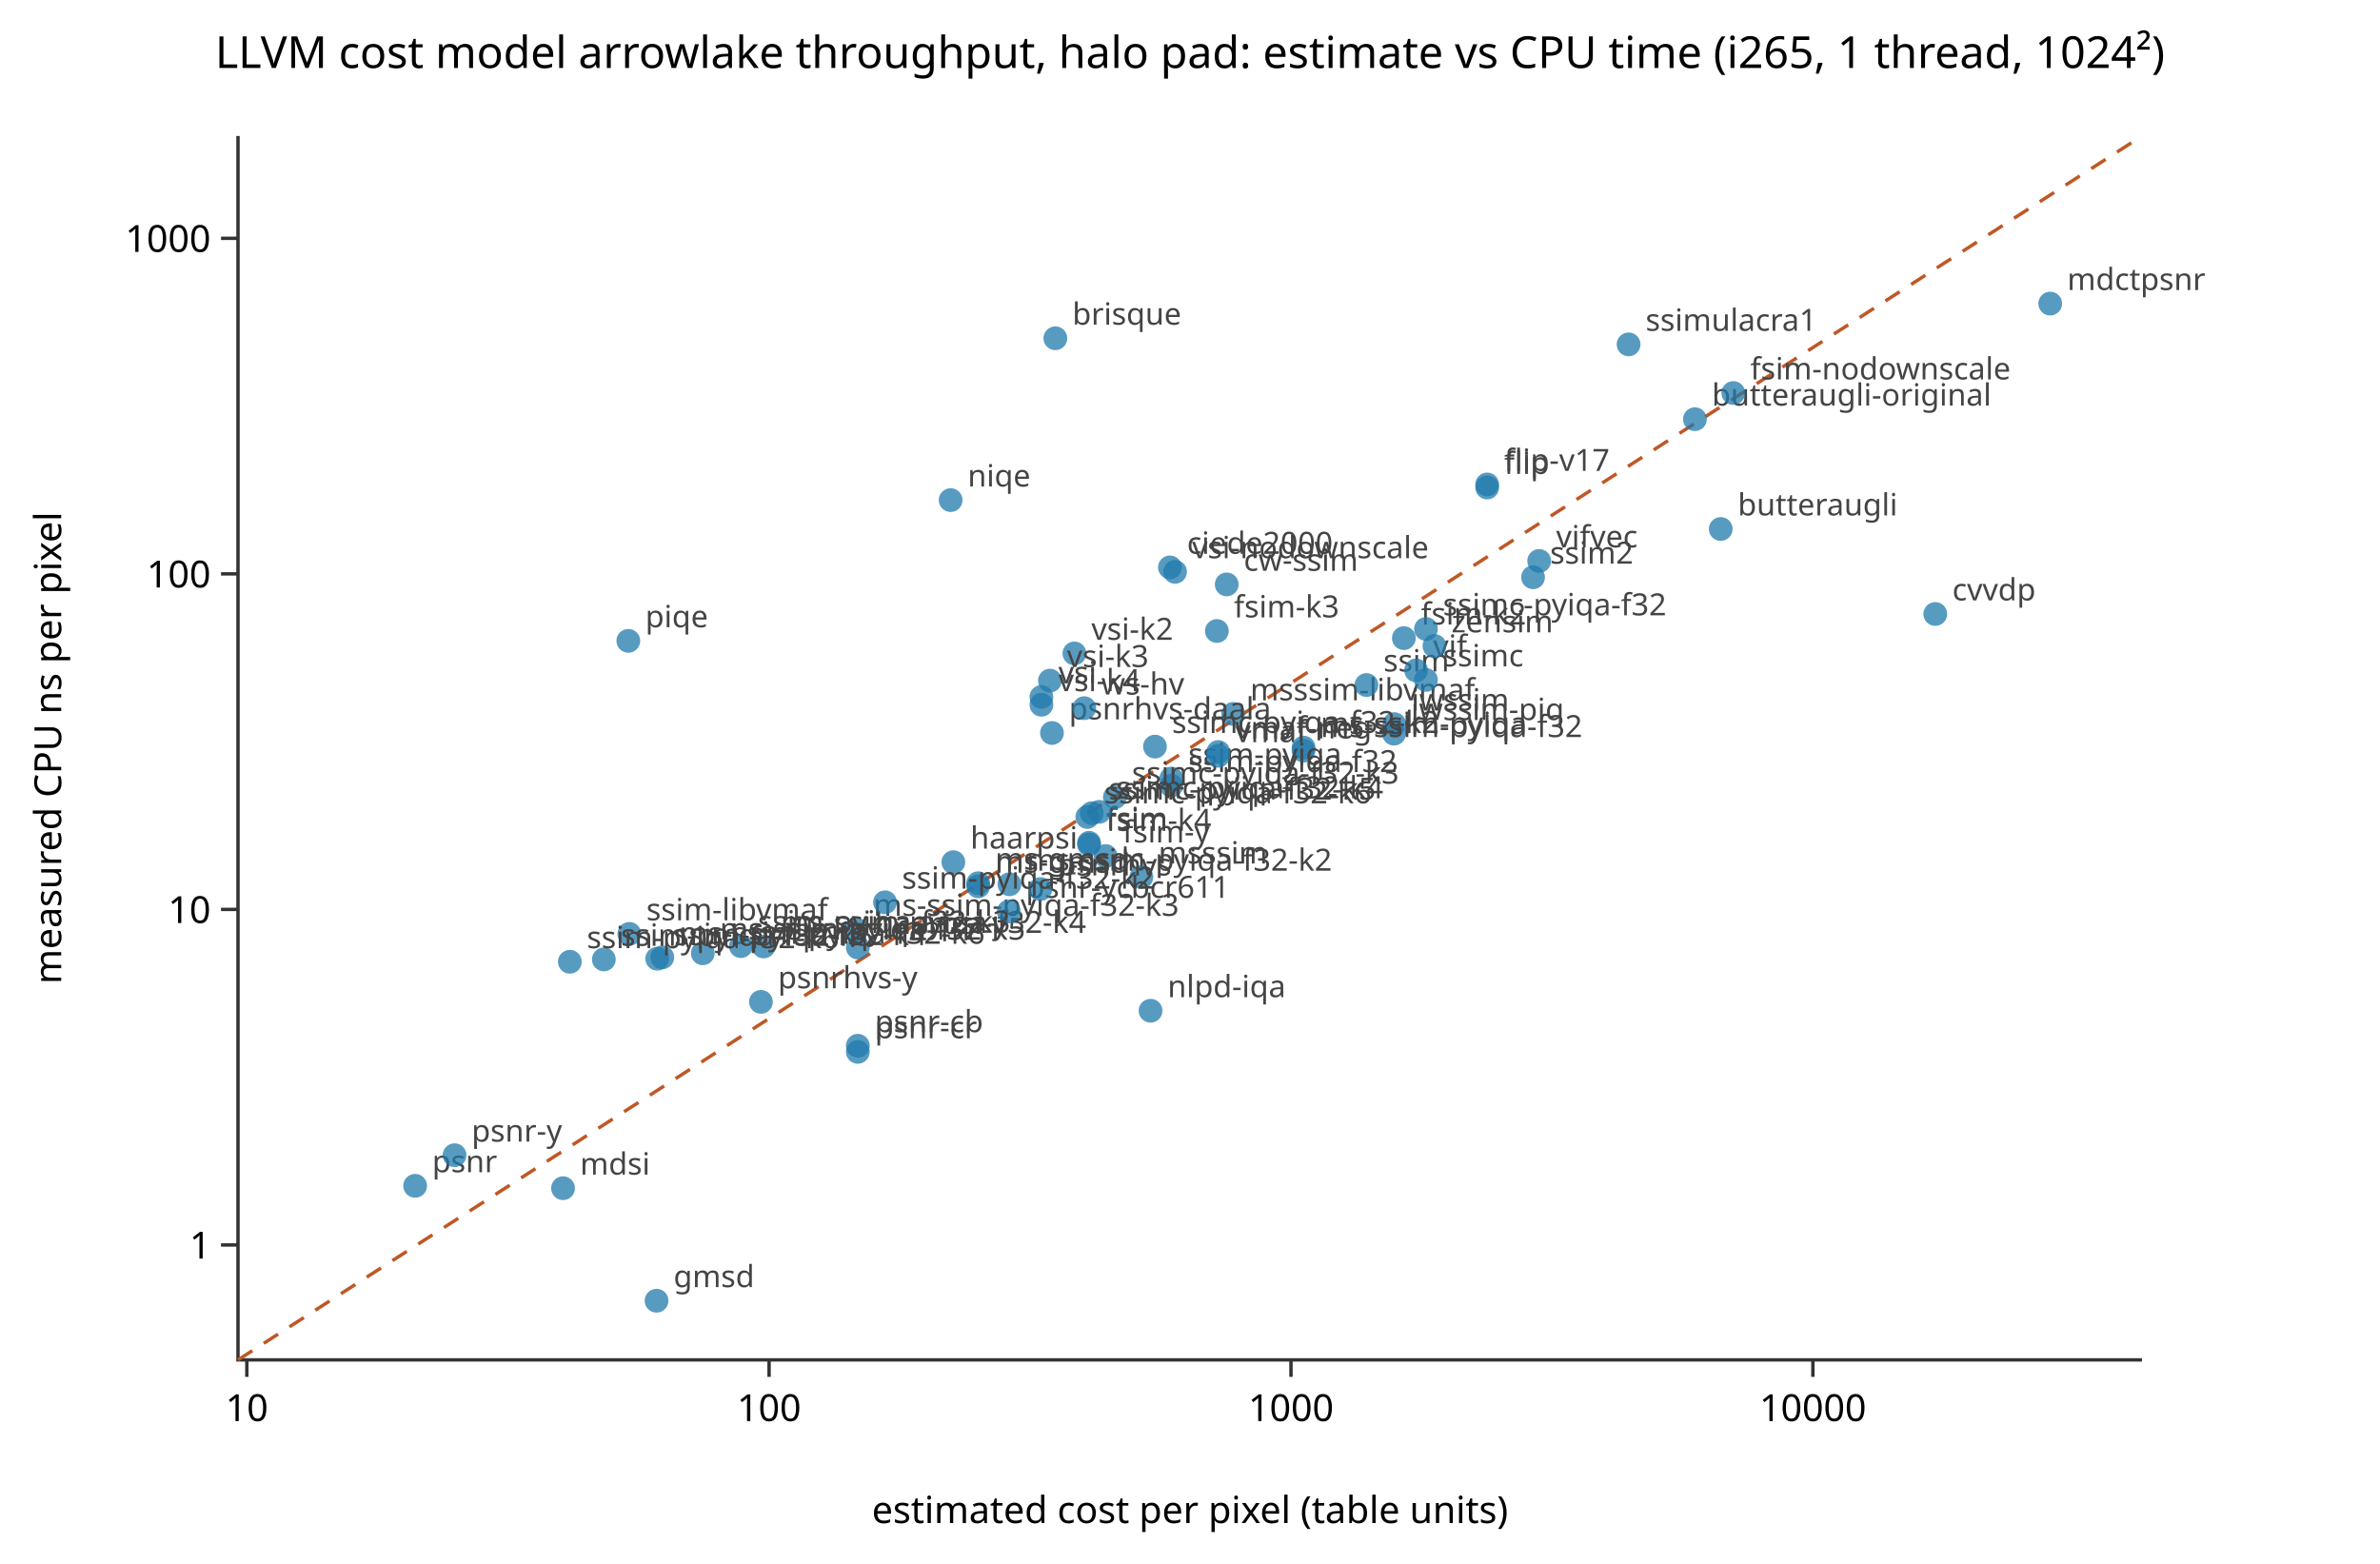
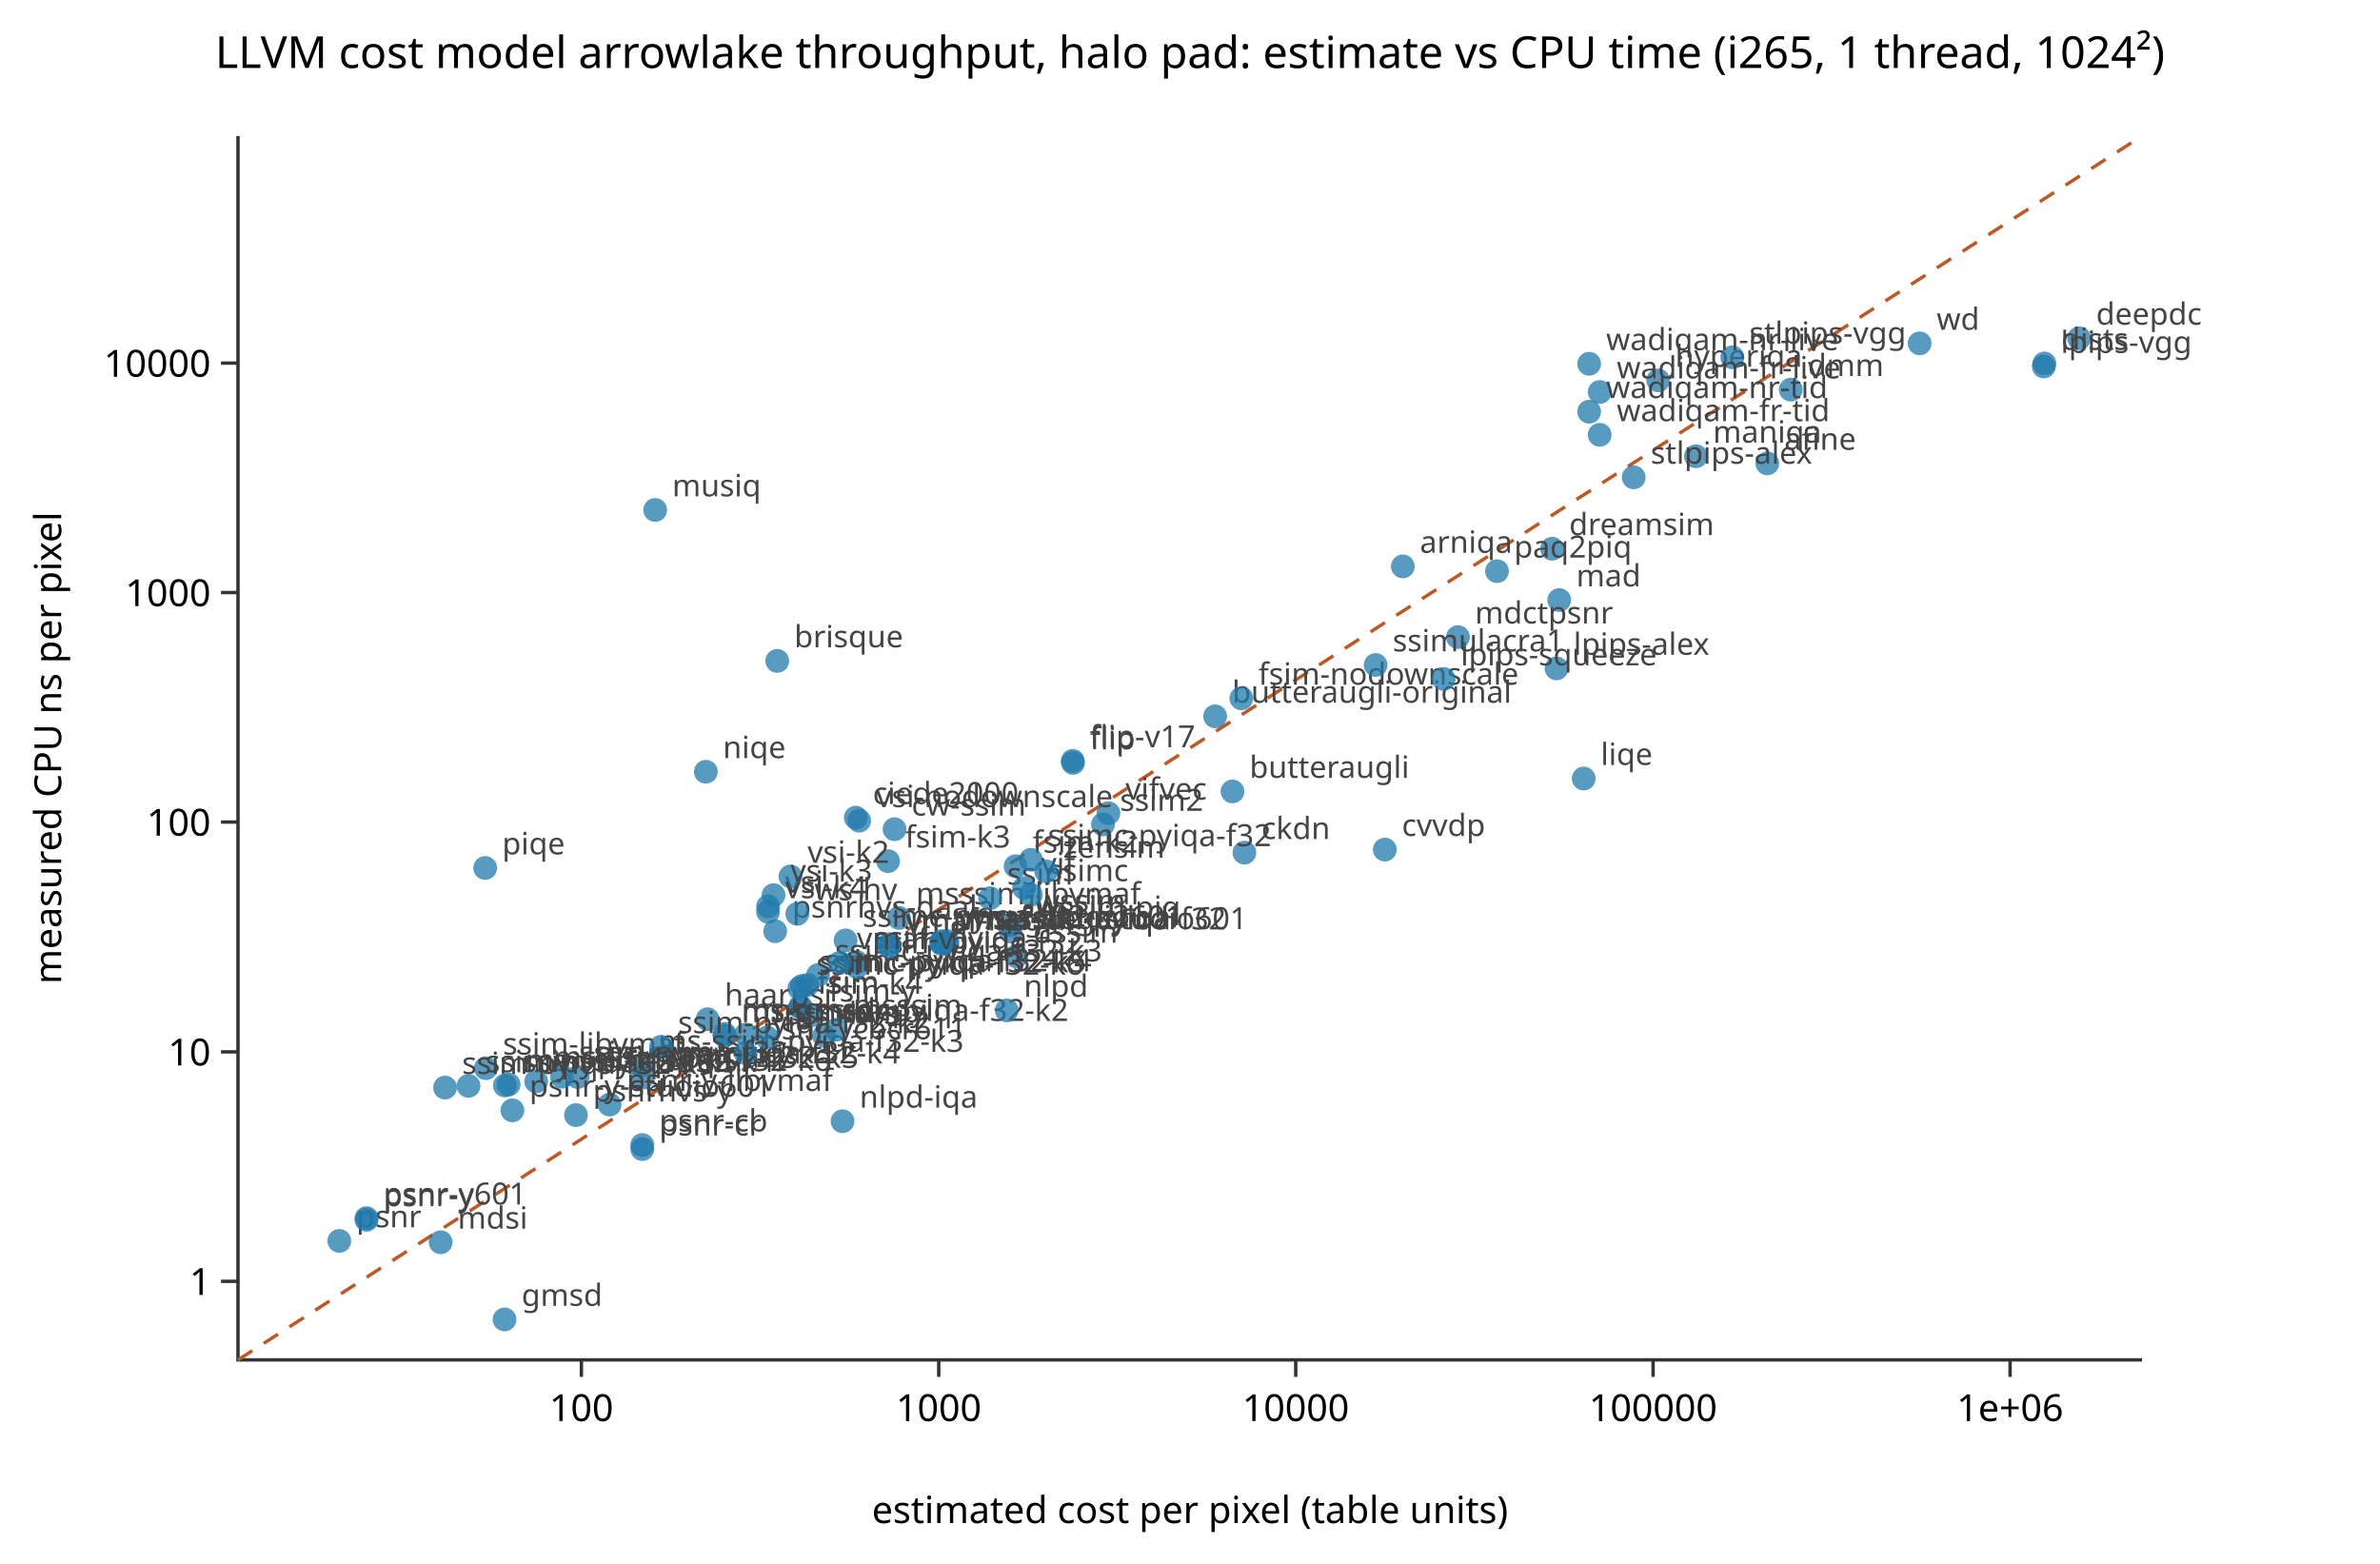
<svg xmlns="http://www.w3.org/2000/svg" viewBox="0 0 700 460" font-family="sans-serif" font-size="11">
  <rect width="700" height="460" fill="white" />
  <text x="350" y="20" text-anchor="middle" font-size="13">LLVM cost model arrowlake throughput, halo pad: estimate vs CPU time (i265, 1 thread, 1024²)</text>
  <path d="M70 40V400H630" fill="none" stroke="#333" />
-   <path d="M72.6 400v5" stroke="#333" />
-   <text x="72.6" y="418" text-anchor="middle">10</text>
-   <path d="M226.2 400v5" stroke="#333" />
-   <text x="226.2" y="418" text-anchor="middle">100</text>
-   <path d="M379.7 400v5" stroke="#333" />
-   <text x="379.7" y="418" text-anchor="middle">1000</text>
-   <path d="M533.2 400v5" stroke="#333" />
-   <text x="533.2" y="418" text-anchor="middle">10000</text>
-   <path d="M65 366.2h5" stroke="#333" />
-   <text x="62" y="370.2" text-anchor="end">1</text>
-   <path d="M65 267.5h5" stroke="#333" />
-   <text x="62" y="271.5" text-anchor="end">10</text>
-   <path d="M65 168.8h5" stroke="#333" />
-   <text x="62" y="172.8" text-anchor="end">100</text>
-   <path d="M65 70.1h5" stroke="#333" />
-   <text x="62" y="74.1" text-anchor="end">1000</text>
+   <path d="M171.0 400v5" stroke="#333" />
+   <text x="171.0" y="418" text-anchor="middle">100</text>
+   <path d="M276.1 400v5" stroke="#333" />
+   <text x="276.1" y="418" text-anchor="middle">1000</text>
+   <path d="M381.1 400v5" stroke="#333" />
+   <text x="381.1" y="418" text-anchor="middle">10000</text>
+   <path d="M486.2 400v5" stroke="#333" />
+   <text x="486.2" y="418" text-anchor="middle">100000</text>
+   <path d="M591.2 400v5" stroke="#333" />
+   <text x="591.2" y="418" text-anchor="middle">1e+06</text>
+   <path d="M65 376.9h5" stroke="#333" />
+   <text x="62" y="380.9" text-anchor="end">1</text>
+   <path d="M65 309.4h5" stroke="#333" />
+   <text x="62" y="313.4" text-anchor="end">10</text>
+   <path d="M65 241.8h5" stroke="#333" />
+   <text x="62" y="245.8" text-anchor="end">100</text>
+   <path d="M65 174.3h5" stroke="#333" />
+   <text x="62" y="178.3" text-anchor="end">1000</text>
+   <path d="M65 106.8h5" stroke="#333" />
+   <text x="62" y="110.8" text-anchor="end">10000</text>
  <path d="M70.0 400.0L630.0 40.0" stroke="#bf5825" stroke-dasharray="5 4" />
-   <circle cx="310.4" cy="99.5" r="3.5" fill="#2179ac" fill-opacity=".75" />
-   <text x="315.4" y="95.5" font-size="9" fill="#444">brisque</text>
-   <circle cx="506.1" cy="155.6" r="3.5" fill="#2179ac" fill-opacity=".75" />
-   <text x="511.1" y="151.6" font-size="9" fill="#444">butteraugli</text>
-   <circle cx="498.5" cy="123.3" r="3.5" fill="#2179ac" fill-opacity=".75" />
-   <text x="503.5" y="119.3" font-size="9" fill="#444">butteraugli-original</text>
-   <circle cx="344.1" cy="166.9" r="3.5" fill="#2179ac" fill-opacity=".75" />
-   <text x="349.1" y="162.9" font-size="9" fill="#444">ciede2000</text>
-   <circle cx="569.2" cy="180.6" r="3.5" fill="#2179ac" fill-opacity=".75" />
-   <text x="574.2" y="176.6" font-size="9" fill="#444">cvvdp</text>
-   <circle cx="360.8" cy="171.9" r="3.5" fill="#2179ac" fill-opacity=".75" />
-   <text x="365.8" y="167.9" font-size="9" fill="#444">cw-ssim</text>
-   <circle cx="437.4" cy="143.4" r="3.5" fill="#2179ac" fill-opacity=".75" />
-   <text x="442.4" y="139.4" font-size="9" fill="#444">flip</text>
-   <circle cx="437.4" cy="142.5" r="3.5" fill="#2179ac" fill-opacity=".75" />
-   <text x="442.4" y="138.5" font-size="9" fill="#444">flip-v17</text>
-   <circle cx="320.3" cy="247.9" r="3.5" fill="#2179ac" fill-opacity=".75" />
-   <text x="325.3" y="243.9" font-size="9" fill="#444">fsim</text>
-   <circle cx="412.9" cy="187.7" r="3.5" fill="#2179ac" fill-opacity=".75" />
-   <text x="417.9" y="183.7" font-size="9" fill="#444">fsim-k2</text>
-   <circle cx="357.9" cy="185.6" r="3.5" fill="#2179ac" fill-opacity=".75" />
-   <text x="362.9" y="181.6" font-size="9" fill="#444">fsim-k3</text>
-   <circle cx="320.3" cy="248.4" r="3.5" fill="#2179ac" fill-opacity=".75" />
-   <text x="325.3" y="244.4" font-size="9" fill="#444">fsim-k4</text>
-   <circle cx="509.8" cy="115.6" r="3.5" fill="#2179ac" fill-opacity=".75" />
-   <text x="514.8" y="111.6" font-size="9" fill="#444">fsim-nodownscale</text>
-   <circle cx="325.2" cy="251.8" r="3.5" fill="#2179ac" fill-opacity=".75" />
-   <text x="330.2" y="247.8" font-size="9" fill="#444">fsim-y</text>
-   <circle cx="193.1" cy="382.6" r="3.5" fill="#2179ac" fill-opacity=".75" />
-   <text x="198.1" y="378.6" font-size="9" fill="#444">gmsd</text>
-   <circle cx="280.4" cy="253.6" r="3.5" fill="#2179ac" fill-opacity=".75" />
-   <text x="285.4" y="249.6" font-size="9" fill="#444">haarpsi</text>
-   <circle cx="252.3" cy="278.7" r="3.5" fill="#2179ac" fill-opacity=".75" />
-   <text x="257.3" y="274.7" font-size="9" fill="#444">haarpsi-y</text>
-   <circle cx="410.1" cy="213.0" r="3.5" fill="#2179ac" fill-opacity=".75" />
-   <text x="415.1" y="209.0" font-size="9" fill="#444">iwssim</text>
-   <circle cx="410.0" cy="215.8" r="3.5" fill="#2179ac" fill-opacity=".75" />
-   <text x="415.0" y="211.8" font-size="9" fill="#444">iwssim-piq</text>
-   <circle cx="603.0" cy="89.3" r="3.5" fill="#2179ac" fill-opacity=".75" />
-   <text x="608.0" y="85.3" font-size="9" fill="#444">mdctpsnr</text>
-   <circle cx="165.6" cy="349.5" r="3.5" fill="#2179ac" fill-opacity=".75" />
-   <text x="170.6" y="345.5" font-size="9" fill="#444">mdsi</text>
-   <circle cx="287.7" cy="260.7" r="3.5" fill="#2179ac" fill-opacity=".75" />
-   <text x="292.7" y="256.7" font-size="9" fill="#444">ms-gmsd</text>
-   <circle cx="287.7" cy="259.8" r="3.5" fill="#2179ac" fill-opacity=".75" />
-   <text x="292.7" y="255.8" font-size="9" fill="#444">ms-gmsdc</text>
-   <circle cx="383.4" cy="219.9" r="3.5" fill="#2179ac" fill-opacity=".75" />
-   <text x="388.4" y="215.9" font-size="9" fill="#444">ms-ssim-pyiqa</text>
-   <circle cx="383.4" cy="220.8" r="3.5" fill="#2179ac" fill-opacity=".75" />
-   <text x="388.4" y="216.8" font-size="9" fill="#444">ms-ssim-pyiqa-f32</text>
-   <circle cx="296.9" cy="260.1" r="3.5" fill="#2179ac" fill-opacity=".75" />
-   <text x="301.9" y="256.1" font-size="9" fill="#444">ms-ssim-pyiqa-f32-k2</text>
-   <circle cx="251.9" cy="273.4" r="3.5" fill="#2179ac" fill-opacity=".75" />
-   <text x="256.9" y="269.4" font-size="9" fill="#444">ms-ssim-pyiqa-f32-k3</text>
-   <circle cx="224.6" cy="278.4" r="3.5" fill="#2179ac" fill-opacity=".75" />
-   <text x="229.6" y="274.4" font-size="9" fill="#444">ms-ssim-pyiqa-f32-k4</text>
-   <circle cx="206.7" cy="280.4" r="3.5" fill="#2179ac" fill-opacity=".75" />
-   <text x="211.7" y="276.4" font-size="9" fill="#444">ms-ssim-pyiqa-f32-k5</text>
-   <circle cx="194.8" cy="281.6" r="3.5" fill="#2179ac" fill-opacity=".75" />
-   <text x="199.8" y="277.6" font-size="9" fill="#444">ms-ssim-pyiqa-f32-k6</text>
-   <circle cx="335.7" cy="258.0" r="3.5" fill="#2179ac" fill-opacity=".75" />
-   <text x="340.7" y="254.0" font-size="9" fill="#444">msssim</text>
-   <circle cx="362.7" cy="210.0" r="3.5" fill="#2179ac" fill-opacity=".75" />
-   <text x="367.7" y="206.0" font-size="9" fill="#444">msssim-libvmaf</text>
-   <circle cx="279.6" cy="147.1" r="3.5" fill="#2179ac" fill-opacity=".75" />
-   <text x="284.6" y="143.1" font-size="9" fill="#444">niqe</text>
-   <circle cx="338.4" cy="297.3" r="3.5" fill="#2179ac" fill-opacity=".75" />
-   <text x="343.4" y="293.3" font-size="9" fill="#444">nlpd-iqa</text>
-   <circle cx="184.8" cy="188.5" r="3.5" fill="#2179ac" fill-opacity=".75" />
-   <text x="189.8" y="184.5" font-size="9" fill="#444">piqe</text>
-   <circle cx="122.1" cy="348.8" r="3.5" fill="#2179ac" fill-opacity=".75" />
-   <text x="127.1" y="344.8" font-size="9" fill="#444">psnr</text>
-   <circle cx="252.3" cy="307.6" r="3.5" fill="#2179ac" fill-opacity=".75" />
-   <text x="257.3" y="303.6" font-size="9" fill="#444">psnr-cb</text>
-   <circle cx="252.3" cy="309.4" r="3.5" fill="#2179ac" fill-opacity=".75" />
-   <text x="257.3" y="305.4" font-size="9" fill="#444">psnr-cr</text>
-   <circle cx="133.7" cy="339.8" r="3.5" fill="#2179ac" fill-opacity=".75" />
-   <text x="138.7" y="335.8" font-size="9" fill="#444">psnr-y</text>
-   <circle cx="296.7" cy="268.1" r="3.5" fill="#2179ac" fill-opacity=".75" />
-   <text x="301.7" y="264.1" font-size="9" fill="#444">psnr-ycbcr611</text>
-   <circle cx="306.0" cy="261.5" r="3.5" fill="#2179ac" fill-opacity=".75" />
-   <text x="311.0" y="257.5" font-size="9" fill="#444">psnrhvs</text>
-   <circle cx="309.4" cy="215.6" r="3.5" fill="#2179ac" fill-opacity=".75" />
-   <text x="314.4" y="211.6" font-size="9" fill="#444">psnrhvs-daala</text>
-   <circle cx="223.8" cy="294.7" r="3.5" fill="#2179ac" fill-opacity=".75" />
-   <text x="228.8" y="290.7" font-size="9" fill="#444">psnrhvs-y</text>
-   <circle cx="401.9" cy="201.5" r="3.5" fill="#2179ac" fill-opacity=".75" />
-   <text x="406.9" y="197.5" font-size="9" fill="#444">ssim</text>
-   <circle cx="185.1" cy="274.7" r="3.5" fill="#2179ac" fill-opacity=".75" />
-   <text x="190.1" y="270.7" font-size="9" fill="#444">ssim-libvmaf</text>
-   <circle cx="344.5" cy="229.0" r="3.5" fill="#2179ac" fill-opacity=".75" />
-   <text x="349.5" y="225.0" font-size="9" fill="#444">ssim-pyiqa</text>
-   <circle cx="344.5" cy="231.1" r="3.5" fill="#2179ac" fill-opacity=".75" />
-   <text x="349.5" y="227.1" font-size="9" fill="#444">ssim-pyiqa-f32</text>
-   <circle cx="260.3" cy="265.4" r="3.5" fill="#2179ac" fill-opacity=".75" />
-   <text x="265.3" y="261.4" font-size="9" fill="#444">ssim-pyiqa-f32-k2</text>
-   <circle cx="217.9" cy="278.3" r="3.5" fill="#2179ac" fill-opacity=".75" />
-   <text x="222.9" y="274.3" font-size="9" fill="#444">ssim-pyiqa-f32-k3</text>
-   <circle cx="193.3" cy="282.0" r="3.5" fill="#2179ac" fill-opacity=".75" />
-   <text x="198.3" y="278.0" font-size="9" fill="#444">ssim-pyiqa-f32-k4</text>
-   <circle cx="177.6" cy="282.2" r="3.5" fill="#2179ac" fill-opacity=".75" />
-   <text x="182.6" y="278.2" font-size="9" fill="#444">ssim-pyiqa-f32-k5</text>
-   <circle cx="167.6" cy="282.9" r="3.5" fill="#2179ac" fill-opacity=".75" />
-   <text x="172.6" y="278.9" font-size="9" fill="#444">ssim-pyiqa-f32-k6</text>
-   <circle cx="450.9" cy="169.8" r="3.5" fill="#2179ac" fill-opacity=".75" />
-   <text x="455.9" y="165.8" font-size="9" fill="#444">ssim2</text>
-   <circle cx="419.4" cy="200.0" r="3.5" fill="#2179ac" fill-opacity=".75" />
-   <text x="424.4" y="196.0" font-size="9" fill="#444">ssimc</text>
-   <circle cx="419.4" cy="185.0" r="3.5" fill="#2179ac" fill-opacity=".75" />
-   <text x="424.4" y="181.0" font-size="9" fill="#444">ssimc-pyiqa-f32</text>
-   <circle cx="339.7" cy="219.6" r="3.5" fill="#2179ac" fill-opacity=".75" />
-   <text x="344.7" y="215.6" font-size="9" fill="#444">ssimc-pyiqa-f32-k2</text>
-   <circle cx="327.9" cy="234.5" r="3.5" fill="#2179ac" fill-opacity=".75" />
-   <text x="332.9" y="230.5" font-size="9" fill="#444">ssimc-pyiqa-f32-k3</text>
-   <circle cx="323.3" cy="238.8" r="3.5" fill="#2179ac" fill-opacity=".75" />
-   <text x="328.3" y="234.8" font-size="9" fill="#444">ssimc-pyiqa-f32-k4</text>
-   <circle cx="321.1" cy="239.2" r="3.5" fill="#2179ac" fill-opacity=".75" />
-   <text x="326.1" y="235.2" font-size="9" fill="#444">ssimc-pyiqa-f32-k5</text>
-   <circle cx="319.8" cy="240.3" r="3.5" fill="#2179ac" fill-opacity=".75" />
-   <text x="324.8" y="236.3" font-size="9" fill="#444">ssimc-pyiqa-f32-k6</text>
-   <circle cx="479.0" cy="101.3" r="3.5" fill="#2179ac" fill-opacity=".75" />
-   <text x="484.0" y="97.3" font-size="9" fill="#444">ssimulacra1</text>
-   <circle cx="416.5" cy="197.2" r="3.5" fill="#2179ac" fill-opacity=".75" />
-   <text x="421.5" y="193.2" font-size="9" fill="#444">vif</text>
-   <circle cx="452.7" cy="165.0" r="3.5" fill="#2179ac" fill-opacity=".75" />
-   <text x="457.7" y="161.0" font-size="9" fill="#444">vifvec</text>
-   <circle cx="358.3" cy="222.3" r="3.5" fill="#2179ac" fill-opacity=".75" />
-   <text x="363.3" y="218.3" font-size="9" fill="#444">vmaf</text>
-   <circle cx="358.3" cy="221.2" r="3.5" fill="#2179ac" fill-opacity=".75" />
-   <text x="363.3" y="217.2" font-size="9" fill="#444">vmaf-neg</text>
-   <circle cx="306.3" cy="205.0" r="3.5" fill="#2179ac" fill-opacity=".75" />
-   <text x="311.3" y="201.0" font-size="9" fill="#444">vsi</text>
-   <circle cx="316.0" cy="192.2" r="3.5" fill="#2179ac" fill-opacity=".75" />
-   <text x="321.0" y="188.2" font-size="9" fill="#444">vsi-k2</text>
-   <circle cx="308.8" cy="200.2" r="3.5" fill="#2179ac" fill-opacity=".75" />
-   <text x="313.8" y="196.2" font-size="9" fill="#444">vsi-k3</text>
-   <circle cx="306.3" cy="207.3" r="3.5" fill="#2179ac" fill-opacity=".75" />
-   <text x="311.3" y="203.3" font-size="9" fill="#444">vsi-k4</text>
-   <circle cx="345.6" cy="168.2" r="3.5" fill="#2179ac" fill-opacity=".75" />
-   <text x="350.6" y="164.2" font-size="9" fill="#444">vsi-nodownscale</text>
-   <circle cx="318.9" cy="208.3" r="3.5" fill="#2179ac" fill-opacity=".75" />
-   <text x="323.9" y="204.3" font-size="9" fill="#444">ws-hv</text>
-   <circle cx="421.9" cy="190.0" r="3.5" fill="#2179ac" fill-opacity=".75" />
-   <text x="426.9" y="186.0" font-size="9" fill="#444">zensim</text>
+   <circle cx="519.8" cy="136.3" r="3.5" fill="#2179ac" fill-opacity=".75" />
+   <text x="524.8" y="132.3" font-size="9" fill="#444">afine</text>
+   <circle cx="412.6" cy="166.6" r="3.5" fill="#2179ac" fill-opacity=".75" />
+   <text x="417.6" y="162.6" font-size="9" fill="#444">arniqa</text>
+   <circle cx="228.6" cy="194.4" r="3.5" fill="#2179ac" fill-opacity=".75" />
+   <text x="233.6" y="190.4" font-size="9" fill="#444">brisque</text>
+   <circle cx="362.5" cy="232.8" r="3.5" fill="#2179ac" fill-opacity=".75" />
+   <text x="367.5" y="228.8" font-size="9" fill="#444">butteraugli</text>
+   <circle cx="357.4" cy="210.7" r="3.5" fill="#2179ac" fill-opacity=".75" />
+   <text x="362.4" y="206.7" font-size="9" fill="#444">butteraugli-original</text>
+   <circle cx="242.4" cy="304.7" r="3.5" fill="#2179ac" fill-opacity=".75" />
+   <text x="247.4" y="300.7" font-size="9" fill="#444">cambi</text>
+   <circle cx="251.7" cy="240.5" r="3.5" fill="#2179ac" fill-opacity=".75" />
+   <text x="256.7" y="236.5" font-size="9" fill="#444">ciede2000</text>
+   <circle cx="366.0" cy="250.8" r="3.5" fill="#2179ac" fill-opacity=".75" />
+   <text x="371.0" y="246.8" font-size="9" fill="#444">ckdn</text>
+   <circle cx="407.3" cy="249.9" r="3.5" fill="#2179ac" fill-opacity=".75" />
+   <text x="412.3" y="245.9" font-size="9" fill="#444">cvvdp</text>
+   <circle cx="263.1" cy="243.9" r="3.5" fill="#2179ac" fill-opacity=".75" />
+   <text x="268.1" y="239.9" font-size="9" fill="#444">cw-ssim</text>
+   <circle cx="611.5" cy="99.5" r="3.5" fill="#2179ac" fill-opacity=".75" />
+   <text x="616.5" y="95.5" font-size="9" fill="#444">deepdc</text>
+   <circle cx="601.3" cy="106.9" r="3.5" fill="#2179ac" fill-opacity=".75" />
+   <text x="606.3" y="102.9" font-size="9" fill="#444">dists</text>
+   <circle cx="526.7" cy="114.6" r="3.5" fill="#2179ac" fill-opacity=".75" />
+   <text x="531.7" y="110.6" font-size="9" fill="#444">dmm</text>
+   <circle cx="456.5" cy="161.4" r="3.5" fill="#2179ac" fill-opacity=".75" />
+   <text x="461.5" y="157.4" font-size="9" fill="#444">dreamsim</text>
+   <circle cx="298.9" cy="281.3" r="3.5" fill="#2179ac" fill-opacity=".75" />
+   <text x="303.9" y="277.3" font-size="9" fill="#444">dssim</text>
+   <circle cx="315.6" cy="224.4" r="3.5" fill="#2179ac" fill-opacity=".75" />
+   <text x="320.6" y="220.4" font-size="9" fill="#444">flip</text>
+   <circle cx="315.5" cy="223.8" r="3.5" fill="#2179ac" fill-opacity=".75" />
+   <text x="320.5" y="219.8" font-size="9" fill="#444">flip-v17</text>
+   <circle cx="235.4" cy="296.0" r="3.5" fill="#2179ac" fill-opacity=".75" />
+   <text x="240.4" y="292.0" font-size="9" fill="#444">fsim</text>
+   <circle cx="298.7" cy="254.8" r="3.5" fill="#2179ac" fill-opacity=".75" />
+   <text x="303.7" y="250.8" font-size="9" fill="#444">fsim-k2</text>
+   <circle cx="261.2" cy="253.3" r="3.5" fill="#2179ac" fill-opacity=".75" />
+   <text x="266.2" y="249.3" font-size="9" fill="#444">fsim-k3</text>
+   <circle cx="235.4" cy="296.3" r="3.5" fill="#2179ac" fill-opacity=".75" />
+   <text x="240.4" y="292.3" font-size="9" fill="#444">fsim-k4</text>
+   <circle cx="365.1" cy="205.4" r="3.5" fill="#2179ac" fill-opacity=".75" />
+   <text x="370.1" y="201.4" font-size="9" fill="#444">fsim-nodownscale</text>
+   <circle cx="238.8" cy="298.6" r="3.5" fill="#2179ac" fill-opacity=".75" />
+   <text x="243.8" y="294.6" font-size="9" fill="#444">fsim-y</text>
+   <circle cx="148.4" cy="388.1" r="3.5" fill="#2179ac" fill-opacity=".75" />
+   <text x="153.4" y="384.1" font-size="9" fill="#444">gmsd</text>
+   <circle cx="208.1" cy="299.8" r="3.5" fill="#2179ac" fill-opacity=".75" />
+   <text x="213.1" y="295.8" font-size="9" fill="#444">haarpsi</text>
+   <circle cx="188.9" cy="317.0" r="3.5" fill="#2179ac" fill-opacity=".75" />
+   <text x="193.9" y="313.0" font-size="9" fill="#444">haarpsi-y</text>
+   <circle cx="487.7" cy="111.9" r="3.5" fill="#2179ac" fill-opacity=".75" />
+   <text x="492.7" y="107.9" font-size="9" fill="#444">hyperiqa</text>
+   <circle cx="297.3" cy="272.1" r="3.5" fill="#2179ac" fill-opacity=".75" />
+   <text x="302.3" y="268.1" font-size="9" fill="#444">iwssim</text>
+   <circle cx="297.2" cy="274.0" r="3.5" fill="#2179ac" fill-opacity=".75" />
+   <text x="302.2" y="270.0" font-size="9" fill="#444">iwssim-piq</text>
+   <circle cx="465.8" cy="229.0" r="3.5" fill="#2179ac" fill-opacity=".75" />
+   <text x="470.8" y="225.0" font-size="9" fill="#444">liqe</text>
+   <circle cx="457.8" cy="196.6" r="3.5" fill="#2179ac" fill-opacity=".75" />
+   <text x="462.8" y="192.6" font-size="9" fill="#444">lpips-alex</text>
+   <circle cx="424.6" cy="199.7" r="3.5" fill="#2179ac" fill-opacity=".75" />
+   <text x="429.6" y="195.7" font-size="9" fill="#444">lpips-squeeze</text>
+   <circle cx="601.1" cy="107.8" r="3.5" fill="#2179ac" fill-opacity=".75" />
+   <text x="606.1" y="103.8" font-size="9" fill="#444">lpips-vgg</text>
+   <circle cx="458.6" cy="176.5" r="3.5" fill="#2179ac" fill-opacity=".75" />
+   <text x="463.6" y="172.5" font-size="9" fill="#444">mad</text>
+   <circle cx="498.8" cy="134.2" r="3.5" fill="#2179ac" fill-opacity=".75" />
+   <text x="503.8" y="130.2" font-size="9" fill="#444">maniqa</text>
+   <circle cx="428.8" cy="187.4" r="3.5" fill="#2179ac" fill-opacity=".75" />
+   <text x="433.8" y="183.4" font-size="9" fill="#444">mdctpsnr</text>
+   <circle cx="129.6" cy="365.4" r="3.5" fill="#2179ac" fill-opacity=".75" />
+   <text x="134.6" y="361.4" font-size="9" fill="#444">mdsi</text>
+   <circle cx="213.1" cy="304.7" r="3.5" fill="#2179ac" fill-opacity=".75" />
+   <text x="218.1" y="300.7" font-size="9" fill="#444">ms-gmsd</text>
+   <circle cx="213.1" cy="304.1" r="3.5" fill="#2179ac" fill-opacity=".75" />
+   <text x="218.1" y="300.1" font-size="9" fill="#444">ms-gmsdc</text>
+   <circle cx="278.6" cy="276.8" r="3.5" fill="#2179ac" fill-opacity=".75" />
+   <text x="283.6" y="272.8" font-size="9" fill="#444">ms-ssim-pyiqa</text>
+   <circle cx="278.6" cy="277.4" r="3.5" fill="#2179ac" fill-opacity=".75" />
+   <text x="283.6" y="273.4" font-size="9" fill="#444">ms-ssim-pyiqa-f32</text>
+   <circle cx="219.4" cy="304.3" r="3.5" fill="#2179ac" fill-opacity=".75" />
+   <text x="224.4" y="300.3" font-size="9" fill="#444">ms-ssim-pyiqa-f32-k2</text>
+   <circle cx="188.6" cy="313.4" r="3.5" fill="#2179ac" fill-opacity=".75" />
+   <text x="193.6" y="309.4" font-size="9" fill="#444">ms-ssim-pyiqa-f32-k3</text>
+   <circle cx="169.9" cy="316.8" r="3.5" fill="#2179ac" fill-opacity=".75" />
+   <text x="174.9" y="312.8" font-size="9" fill="#444">ms-ssim-pyiqa-f32-k4</text>
+   <circle cx="157.7" cy="318.1" r="3.5" fill="#2179ac" fill-opacity=".75" />
+   <text x="162.7" y="314.1" font-size="9" fill="#444">ms-ssim-pyiqa-f32-k5</text>
+   <circle cx="149.6" cy="319.0" r="3.5" fill="#2179ac" fill-opacity=".75" />
+   <text x="154.6" y="315.0" font-size="9" fill="#444">ms-ssim-pyiqa-f32-k6</text>
+   <circle cx="245.9" cy="302.9" r="3.5" fill="#2179ac" fill-opacity=".75" />
+   <text x="250.9" y="298.9" font-size="9" fill="#444">msssim</text>
+   <circle cx="264.4" cy="270.0" r="3.5" fill="#2179ac" fill-opacity=".75" />
+   <text x="269.4" y="266.0" font-size="9" fill="#444">msssim-libvmaf</text>
+   <circle cx="192.7" cy="150.0" r="3.5" fill="#2179ac" fill-opacity=".75" />
+   <text x="197.7" y="146.0" font-size="9" fill="#444">musiq</text>
+   <circle cx="207.6" cy="227.0" r="3.5" fill="#2179ac" fill-opacity=".75" />
+   <text x="212.6" y="223.0" font-size="9" fill="#444">niqe</text>
+   <circle cx="296.1" cy="297.2" r="3.5" fill="#2179ac" fill-opacity=".75" />
+   <text x="301.1" y="293.2" font-size="9" fill="#444">nlpd</text>
+   <circle cx="247.8" cy="329.8" r="3.5" fill="#2179ac" fill-opacity=".75" />
+   <text x="252.8" y="325.8" font-size="9" fill="#444">nlpd-iqa</text>
+   <circle cx="440.3" cy="168.0" r="3.5" fill="#2179ac" fill-opacity=".75" />
+   <text x="445.3" y="164.0" font-size="9" fill="#444">paq2piq</text>
+   <circle cx="142.7" cy="255.3" r="3.5" fill="#2179ac" fill-opacity=".75" />
+   <text x="147.7" y="251.3" font-size="9" fill="#444">piqe</text>
+   <circle cx="99.8" cy="365.0" r="3.5" fill="#2179ac" fill-opacity=".75" />
+   <text x="104.8" y="361.0" font-size="9" fill="#444">psnr</text>
+   <circle cx="188.9" cy="336.8" r="3.5" fill="#2179ac" fill-opacity=".75" />
+   <text x="193.9" y="332.8" font-size="9" fill="#444">psnr-cb</text>
+   <circle cx="188.9" cy="338.0" r="3.5" fill="#2179ac" fill-opacity=".75" />
+   <text x="193.9" y="334.0" font-size="9" fill="#444">psnr-cr</text>
+   <circle cx="107.8" cy="358.8" r="3.5" fill="#2179ac" fill-opacity=".75" />
+   <text x="112.8" y="354.8" font-size="9" fill="#444">psnr-y</text>
+   <circle cx="179.3" cy="324.9" r="3.5" fill="#2179ac" fill-opacity=".75" />
+   <text x="184.3" y="320.9" font-size="9" fill="#444">psnr-y-libvmaf</text>
+   <circle cx="150.7" cy="326.6" r="3.5" fill="#2179ac" fill-opacity=".75" />
+   <text x="155.7" y="322.6" font-size="9" fill="#444">psnr-y-studio601</text>
+   <circle cx="107.8" cy="358.3" r="3.5" fill="#2179ac" fill-opacity=".75" />
+   <text x="112.8" y="354.3" font-size="9" fill="#444">psnr-y601</text>
+   <circle cx="219.3" cy="309.7" r="3.5" fill="#2179ac" fill-opacity=".75" />
+   <text x="224.3" y="305.7" font-size="9" fill="#444">psnr-ycbcr611</text>
+   <circle cx="225.6" cy="305.2" r="3.5" fill="#2179ac" fill-opacity=".75" />
+   <text x="230.6" y="301.2" font-size="9" fill="#444">psnrhvs</text>
+   <circle cx="228.0" cy="273.9" r="3.5" fill="#2179ac" fill-opacity=".75" />
+   <text x="233.0" y="269.9" font-size="9" fill="#444">psnrhvs-daala</text>
+   <circle cx="169.4" cy="328.0" r="3.5" fill="#2179ac" fill-opacity=".75" />
+   <text x="174.4" y="324.0" font-size="9" fill="#444">psnrhvs-y</text>
+   <circle cx="291.2" cy="264.2" r="3.5" fill="#2179ac" fill-opacity=".75" />
+   <text x="296.2" y="260.2" font-size="9" fill="#444">ssim</text>
+   <circle cx="142.9" cy="314.2" r="3.5" fill="#2179ac" fill-opacity=".75" />
+   <text x="147.9" y="310.2" font-size="9" fill="#444">ssim-libvmaf</text>
+   <circle cx="252.0" cy="283.0" r="3.5" fill="#2179ac" fill-opacity=".75" />
+   <text x="257.0" y="279.0" font-size="9" fill="#444">ssim-pyiqa</text>
+   <circle cx="252.0" cy="284.4" r="3.5" fill="#2179ac" fill-opacity=".75" />
+   <text x="257.0" y="280.4" font-size="9" fill="#444">ssim-pyiqa-f32</text>
+   <circle cx="194.4" cy="307.9" r="3.5" fill="#2179ac" fill-opacity=".75" />
+   <text x="199.4" y="303.9" font-size="9" fill="#444">ssim-pyiqa-f32-k2</text>
+   <circle cx="165.3" cy="316.7" r="3.5" fill="#2179ac" fill-opacity=".75" />
+   <text x="170.3" y="312.7" font-size="9" fill="#444">ssim-pyiqa-f32-k3</text>
+   <circle cx="148.5" cy="319.3" r="3.5" fill="#2179ac" fill-opacity=".75" />
+   <text x="153.5" y="315.3" font-size="9" fill="#444">ssim-pyiqa-f32-k4</text>
+   <circle cx="137.8" cy="319.4" r="3.5" fill="#2179ac" fill-opacity=".75" />
+   <text x="142.8" y="315.4" font-size="9" fill="#444">ssim-pyiqa-f32-k5</text>
+   <circle cx="130.9" cy="319.9" r="3.5" fill="#2179ac" fill-opacity=".75" />
+   <text x="135.9" y="315.9" font-size="9" fill="#444">ssim-pyiqa-f32-k6</text>
+   <circle cx="324.4" cy="242.5" r="3.5" fill="#2179ac" fill-opacity=".75" />
+   <text x="329.4" y="238.5" font-size="9" fill="#444">ssim2</text>
+   <circle cx="303.2" cy="263.2" r="3.5" fill="#2179ac" fill-opacity=".75" />
+   <text x="308.2" y="259.2" font-size="9" fill="#444">ssimc</text>
+   <circle cx="303.2" cy="252.9" r="3.5" fill="#2179ac" fill-opacity=".75" />
+   <text x="308.2" y="248.9" font-size="9" fill="#444">ssimc-pyiqa-f32</text>
+   <circle cx="248.7" cy="276.6" r="3.5" fill="#2179ac" fill-opacity=".75" />
+   <text x="253.7" y="272.6" font-size="9" fill="#444">ssimc-pyiqa-f32-k2</text>
+   <circle cx="240.6" cy="286.8" r="3.5" fill="#2179ac" fill-opacity=".75" />
+   <text x="245.6" y="282.8" font-size="9" fill="#444">ssimc-pyiqa-f32-k3</text>
+   <circle cx="237.5" cy="289.7" r="3.5" fill="#2179ac" fill-opacity=".75" />
+   <text x="242.5" y="285.7" font-size="9" fill="#444">ssimc-pyiqa-f32-k4</text>
+   <circle cx="235.9" cy="290.0" r="3.5" fill="#2179ac" fill-opacity=".75" />
+   <text x="240.9" y="286.0" font-size="9" fill="#444">ssimc-pyiqa-f32-k5</text>
+   <circle cx="235.1" cy="290.7" r="3.5" fill="#2179ac" fill-opacity=".75" />
+   <text x="240.1" y="286.7" font-size="9" fill="#444">ssimc-pyiqa-f32-k6</text>
+   <circle cx="404.6" cy="195.6" r="3.5" fill="#2179ac" fill-opacity=".75" />
+   <text x="409.6" y="191.6" font-size="9" fill="#444">ssimulacra1</text>
+   <circle cx="480.5" cy="140.4" r="3.5" fill="#2179ac" fill-opacity=".75" />
+   <text x="485.5" y="136.4" font-size="9" fill="#444">stlpips-alex</text>
+   <circle cx="509.5" cy="105.1" r="3.5" fill="#2179ac" fill-opacity=".75" />
+   <text x="514.5" y="101.1" font-size="9" fill="#444">stlpips-vgg</text>
+   <circle cx="301.2" cy="261.2" r="3.5" fill="#2179ac" fill-opacity=".75" />
+   <text x="306.2" y="257.2" font-size="9" fill="#444">vif</text>
+   <circle cx="326.0" cy="239.2" r="3.5" fill="#2179ac" fill-opacity=".75" />
+   <text x="331.0" y="235.2" font-size="9" fill="#444">vifvec</text>
+   <circle cx="261.5" cy="278.4" r="3.5" fill="#2179ac" fill-opacity=".75" />
+   <text x="266.5" y="274.4" font-size="9" fill="#444">vmaf</text>
+   <circle cx="276.9" cy="277.6" r="3.5" fill="#2179ac" fill-opacity=".75" />
+   <text x="281.9" y="273.6" font-size="9" fill="#444">vmaf-4k</text>
+   <circle cx="261.5" cy="277.7" r="3.5" fill="#2179ac" fill-opacity=".75" />
+   <text x="266.5" y="273.7" font-size="9" fill="#444">vmaf-neg</text>
+   <circle cx="276.9" cy="277.3" r="3.5" fill="#2179ac" fill-opacity=".75" />
+   <text x="281.9" y="273.3" font-size="9" fill="#444">vmaf-neg-studio601</text>
+   <circle cx="276.9" cy="276.8" r="3.5" fill="#2179ac" fill-opacity=".75" />
+   <text x="281.9" y="272.8" font-size="9" fill="#444">vmaf-studio601</text>
+   <circle cx="247.0" cy="283.2" r="3.5" fill="#2179ac" fill-opacity=".75" />
+   <text x="252.0" y="279.2" font-size="9" fill="#444">vmaf-v1</text>
+   <circle cx="225.9" cy="266.6" r="3.5" fill="#2179ac" fill-opacity=".75" />
+   <text x="230.9" y="262.6" font-size="9" fill="#444">vsi</text>
+   <circle cx="232.5" cy="257.8" r="3.5" fill="#2179ac" fill-opacity=".75" />
+   <text x="237.5" y="253.8" font-size="9" fill="#444">vsi-k2</text>
+   <circle cx="227.5" cy="263.3" r="3.5" fill="#2179ac" fill-opacity=".75" />
+   <text x="232.5" y="259.3" font-size="9" fill="#444">vsi-k3</text>
+   <circle cx="225.9" cy="268.2" r="3.5" fill="#2179ac" fill-opacity=".75" />
+   <text x="230.9" y="264.2" font-size="9" fill="#444">vsi-k4</text>
+   <circle cx="252.7" cy="241.4" r="3.5" fill="#2179ac" fill-opacity=".75" />
+   <text x="257.7" y="237.4" font-size="9" fill="#444">vsi-nodownscale</text>
+   <circle cx="470.5" cy="115.3" r="3.5" fill="#2179ac" fill-opacity=".75" />
+   <text x="475.5" y="111.3" font-size="9" fill="#444">wadiqam-fr-live</text>
+   <circle cx="470.5" cy="127.9" r="3.5" fill="#2179ac" fill-opacity=".75" />
+   <text x="475.5" y="123.9" font-size="9" fill="#444">wadiqam-fr-tid</text>
+   <circle cx="467.4" cy="107.0" r="3.5" fill="#2179ac" fill-opacity=".75" />
+   <text x="472.4" y="103.0" font-size="9" fill="#444">wadiqam-nr-live</text>
+   <circle cx="467.4" cy="121.1" r="3.5" fill="#2179ac" fill-opacity=".75" />
+   <text x="472.4" y="117.1" font-size="9" fill="#444">wadiqam-nr-tid</text>
+   <circle cx="564.6" cy="101.0" r="3.5" fill="#2179ac" fill-opacity=".75" />
+   <text x="569.6" y="97.0" font-size="9" fill="#444">wd</text>
+   <circle cx="234.5" cy="268.8" r="3.5" fill="#2179ac" fill-opacity=".75" />
+   <text x="239.5" y="264.8" font-size="9" fill="#444">ws-hv</text>
+   <circle cx="307.7" cy="256.3" r="3.5" fill="#2179ac" fill-opacity=".75" />
+   <text x="312.7" y="252.3" font-size="9" fill="#444">zensim</text>
  <text x="350" y="448" text-anchor="middle">estimated cost per pixel (table units)</text>
  <text x="18" y="220" text-anchor="middle" transform="rotate(-90 18 220)">measured CPU ns per pixel</text>
</svg>
